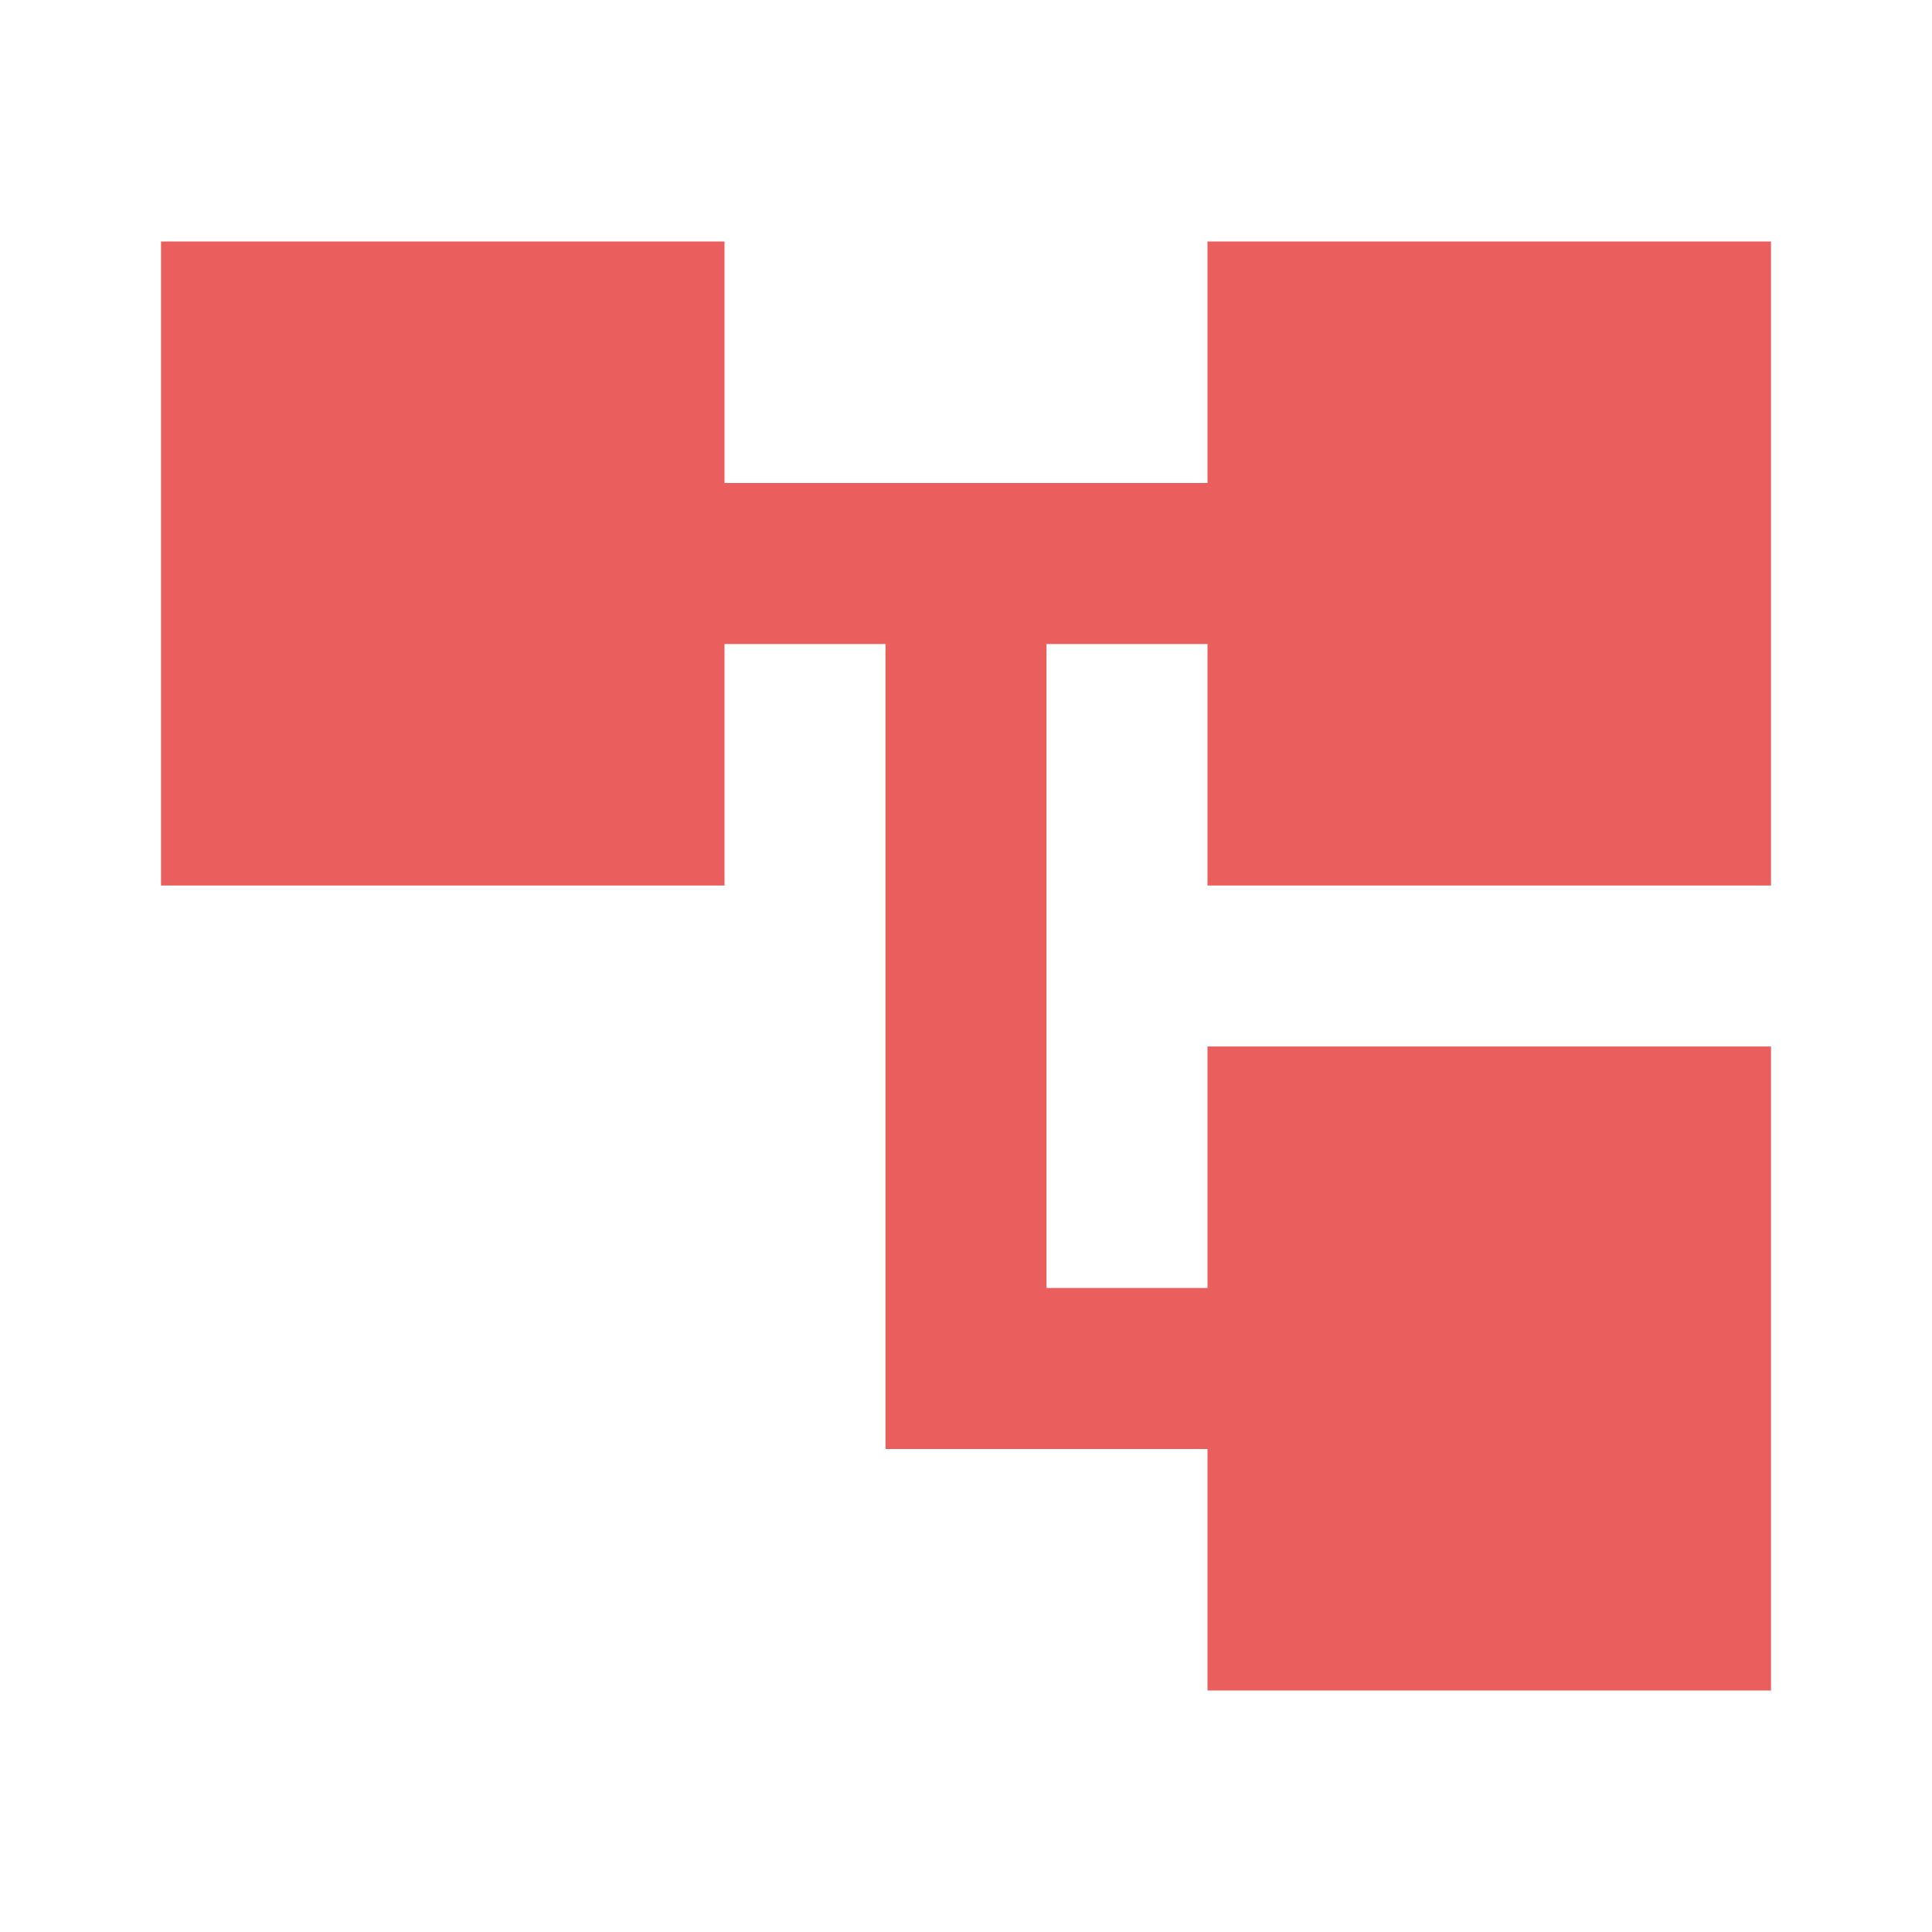
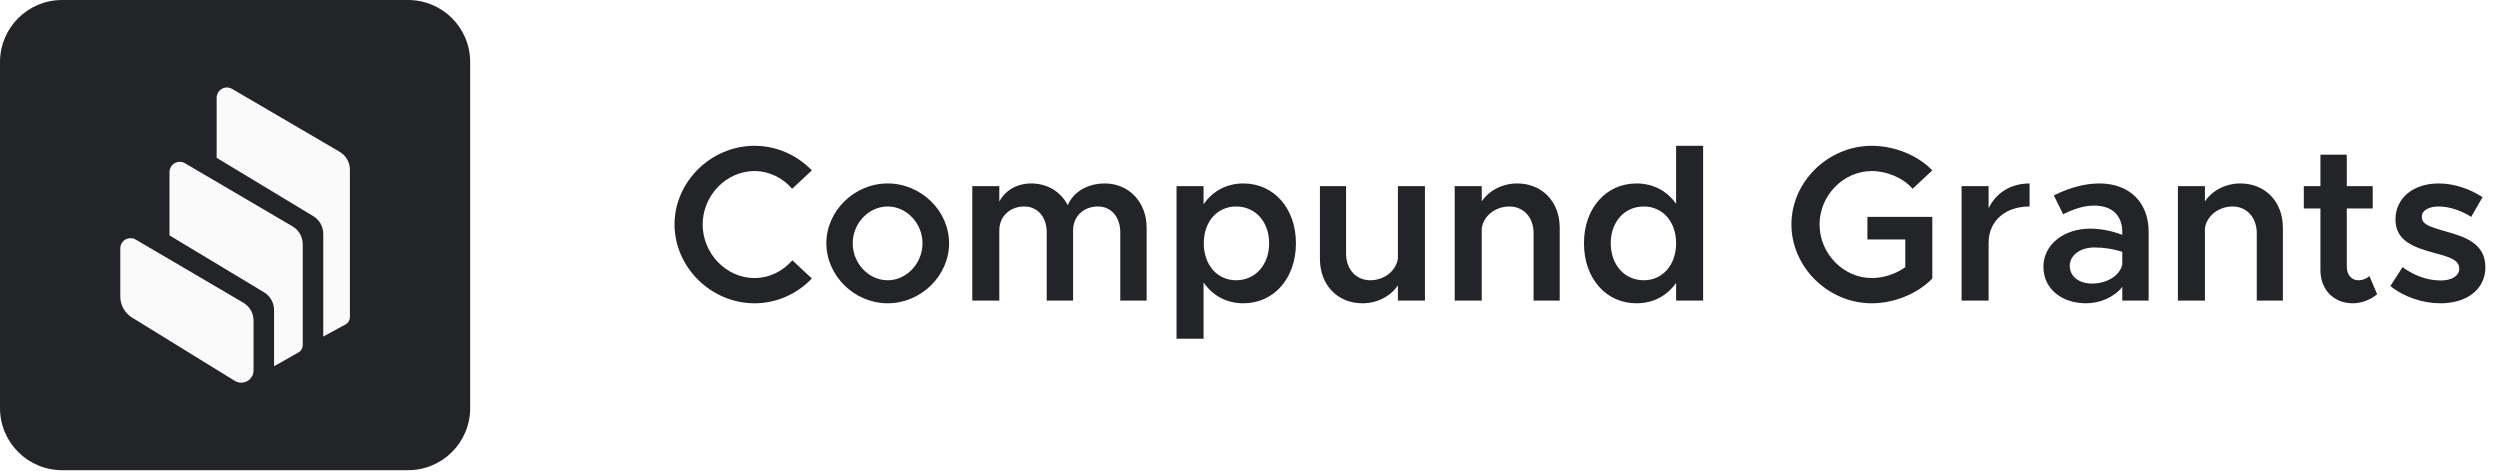
- <svg xmlns="http://www.w3.org/2000/svg" width="35" height="35" viewBox="0 0 35 35" fill="none">
-   <path d="M32.083 16.042V4.375H21.875V8.75H13.125V4.375H2.917V16.042H13.125V11.667H16.042V26.25H21.875V30.625H32.083V18.958H21.875V23.333H18.958V11.667H21.875V16.042H32.083Z" fill="#EA5E5D" />
+ <svg xmlns="http://www.w3.org/2000/svg" width="158" height="30" viewBox="0 0 158 30" fill="none">
+   <path d="M25.794 0H3.922C1.756 0 0 1.756 0 3.922V25.794C0 27.96 1.756 29.715 3.922 29.715H25.794C27.96 29.715 29.715 27.96 29.715 25.794V3.922C29.715 1.756 27.96 0 25.794 0Z" fill="#232427" />
+   <path fill-rule="evenodd" clip-rule="evenodd" d="M8.346 20.07C7.884 19.786 7.602 19.28 7.602 18.736V15.702C7.602 15.585 7.633 15.473 7.69 15.374C7.87 15.063 8.267 14.957 8.577 15.14L15.382 19.133C15.78 19.367 16.025 19.794 16.025 20.259V23.404C16.025 23.547 15.986 23.69 15.912 23.812C15.687 24.181 15.209 24.297 14.842 24.072L8.346 20.07ZM18.49 14.308C18.888 14.542 19.133 14.969 19.133 15.434V21.815C19.133 22.003 19.032 22.178 18.869 22.269L17.379 23.113C17.361 23.123 17.34 23.132 17.32 23.138V19.595C17.32 19.137 17.081 18.711 16.689 18.475L10.712 14.876V10.877C10.712 10.761 10.743 10.649 10.8 10.549C10.98 10.238 11.378 10.132 11.687 10.315L18.49 14.308ZM21.469 9.595C21.869 9.827 22.114 10.259 22.114 10.723V20.043C22.114 20.234 22.009 20.41 21.842 20.502L20.43 21.269V14.781C20.43 14.322 20.191 13.899 19.801 13.663L13.692 9.974V6.181C13.692 6.064 13.723 5.952 13.779 5.853C13.958 5.542 14.356 5.436 14.665 5.616L21.469 9.595Z" fill="#FAFAFA" />
+   <path d="M47.684 19.168C49.098 19.168 50.386 18.566 51.31 17.6L50.078 16.452C49.476 17.138 48.622 17.572 47.684 17.572C45.906 17.572 44.408 16.032 44.408 14.184C44.408 12.35 45.906 10.81 47.684 10.81C48.608 10.81 49.476 11.244 50.064 11.93L51.31 10.768C50.386 9.816 49.098 9.214 47.684 9.214C44.94 9.214 42.63 11.482 42.63 14.184C42.63 16.886 44.94 19.168 47.684 19.168ZM56.104 19.168C58.204 19.168 59.982 17.432 59.982 15.374C59.982 13.316 58.204 11.594 56.104 11.594C54.004 11.594 52.226 13.316 52.226 15.374C52.226 17.432 54.004 19.168 56.104 19.168ZM56.104 17.712C54.9 17.712 53.892 16.648 53.892 15.374C53.892 14.114 54.9 13.05 56.104 13.05C57.294 13.05 58.302 14.114 58.302 15.374C58.302 16.648 57.294 17.712 56.104 17.712ZM69.821 11.594C68.743 11.594 67.833 12.126 67.483 12.966C67.035 12.112 66.195 11.594 65.173 11.594C64.263 11.594 63.521 12.042 63.157 12.742V11.762H61.449V19H63.157V14.562C63.157 13.68 63.815 13.05 64.739 13.05C65.579 13.05 66.153 13.722 66.153 14.674V19H67.819V14.562C67.819 13.68 68.463 13.05 69.401 13.05C70.227 13.05 70.801 13.722 70.801 14.674V19H72.467V14.394C72.467 12.756 71.333 11.594 69.821 11.594ZM78.585 11.594C77.507 11.594 76.639 12.084 76.065 12.91V11.762H74.357V21.408H76.065V17.852C76.639 18.678 77.507 19.168 78.585 19.168C80.503 19.168 81.903 17.6 81.903 15.374C81.903 13.162 80.503 11.594 78.585 11.594ZM78.123 17.712C76.919 17.712 76.079 16.732 76.079 15.374C76.079 14.016 76.919 13.05 78.123 13.05C79.341 13.05 80.209 14.016 80.209 15.374C80.209 16.732 79.341 17.712 78.123 17.712ZM88.348 11.762V16.34C88.236 17.11 87.494 17.712 86.598 17.712C85.702 17.712 85.072 17.012 85.072 16.032V11.762H83.42V16.368C83.42 18.006 84.526 19.168 86.108 19.168C87.06 19.168 87.9 18.706 88.348 18.034V19H90.056V11.762H88.348ZM95.886 11.594C94.934 11.594 94.094 12.056 93.646 12.728V11.762H91.938V19H93.646V14.422C93.758 13.652 94.5 13.05 95.396 13.05C96.292 13.05 96.922 13.75 96.922 14.73V19H98.574V14.394C98.574 12.756 97.468 11.594 95.886 11.594ZM105.93 9.214V12.882C105.356 12.07 104.488 11.594 103.424 11.594C101.506 11.594 100.106 13.162 100.106 15.374C100.106 17.6 101.506 19.168 103.424 19.168C104.488 19.168 105.356 18.692 105.93 17.88V19H107.638V9.214H105.93ZM103.886 17.712C102.668 17.712 101.8 16.732 101.8 15.374C101.8 14.016 102.668 13.05 103.886 13.05C105.09 13.05 105.93 14.016 105.93 15.374C105.93 16.732 105.09 17.712 103.886 17.712ZM118.02 15.136H120.414V16.886C119.812 17.32 119.028 17.572 118.3 17.572C116.508 17.572 114.996 16.032 114.996 14.184C114.996 12.35 116.508 10.81 118.3 10.81C119.238 10.81 120.274 11.23 120.876 11.93L122.122 10.768C121.198 9.802 119.7 9.214 118.3 9.214C115.542 9.214 113.218 11.482 113.218 14.184C113.218 16.886 115.542 19.168 118.3 19.168C119.7 19.168 121.198 18.566 122.122 17.6V13.708H118.02V15.136ZM125.68 13.162V11.762H123.972V19H125.68V15.346C125.68 13.974 126.716 13.05 128.27 13.05V11.594C127.08 11.594 126.142 12.196 125.68 13.162ZM132.686 11.594C131.776 11.594 130.824 11.846 129.802 12.35L130.39 13.54C131.006 13.232 131.664 12.994 132.35 12.994C133.666 12.994 134.128 13.806 134.128 14.646V14.842C133.47 14.59 132.756 14.45 132.098 14.45C130.474 14.45 129.144 15.43 129.144 16.858C129.144 18.258 130.306 19.168 131.846 19.168C132.686 19.168 133.596 18.804 134.128 18.132V19H135.794V14.646C135.794 12.812 134.604 11.594 132.686 11.594ZM132.224 17.922C131.412 17.922 130.81 17.488 130.81 16.802C130.81 16.116 131.496 15.64 132.35 15.64C132.994 15.64 133.596 15.738 134.128 15.92V16.732C133.932 17.502 133.05 17.922 132.224 17.922ZM141.591 11.594C140.639 11.594 139.799 12.056 139.351 12.728V11.762H137.643V19H139.351V14.422C139.463 13.652 140.205 13.05 141.101 13.05C141.997 13.05 142.627 13.75 142.627 14.73V19H144.279V14.394C144.279 12.756 143.173 11.594 141.591 11.594ZM149.745 17.446C149.591 17.6 149.325 17.712 149.031 17.712C148.625 17.712 148.317 17.362 148.317 16.872V13.176H149.955V11.762H148.317V9.774H146.651V11.762H145.601V13.176H146.651V17.082C146.651 18.3 147.491 19.168 148.695 19.168C149.241 19.168 149.829 18.944 150.235 18.594L149.745 17.446ZM154.235 19.168C155.929 19.168 157.077 18.272 157.077 16.886C157.077 15.374 155.761 14.954 154.543 14.618C153.437 14.296 153.059 14.156 153.059 13.694C153.059 13.288 153.521 13.05 154.123 13.05C154.753 13.05 155.495 13.274 156.181 13.708L156.895 12.462C156.111 11.944 155.117 11.594 154.123 11.594C152.513 11.594 151.393 12.518 151.393 13.876C151.407 15.164 152.401 15.612 153.969 16.018C154.795 16.242 155.425 16.424 155.425 16.984C155.425 17.432 154.949 17.726 154.263 17.726C153.353 17.726 152.541 17.39 151.841 16.886L151.071 18.076C151.939 18.776 153.129 19.168 154.235 19.168Z" fill="#232427" />
</svg>
